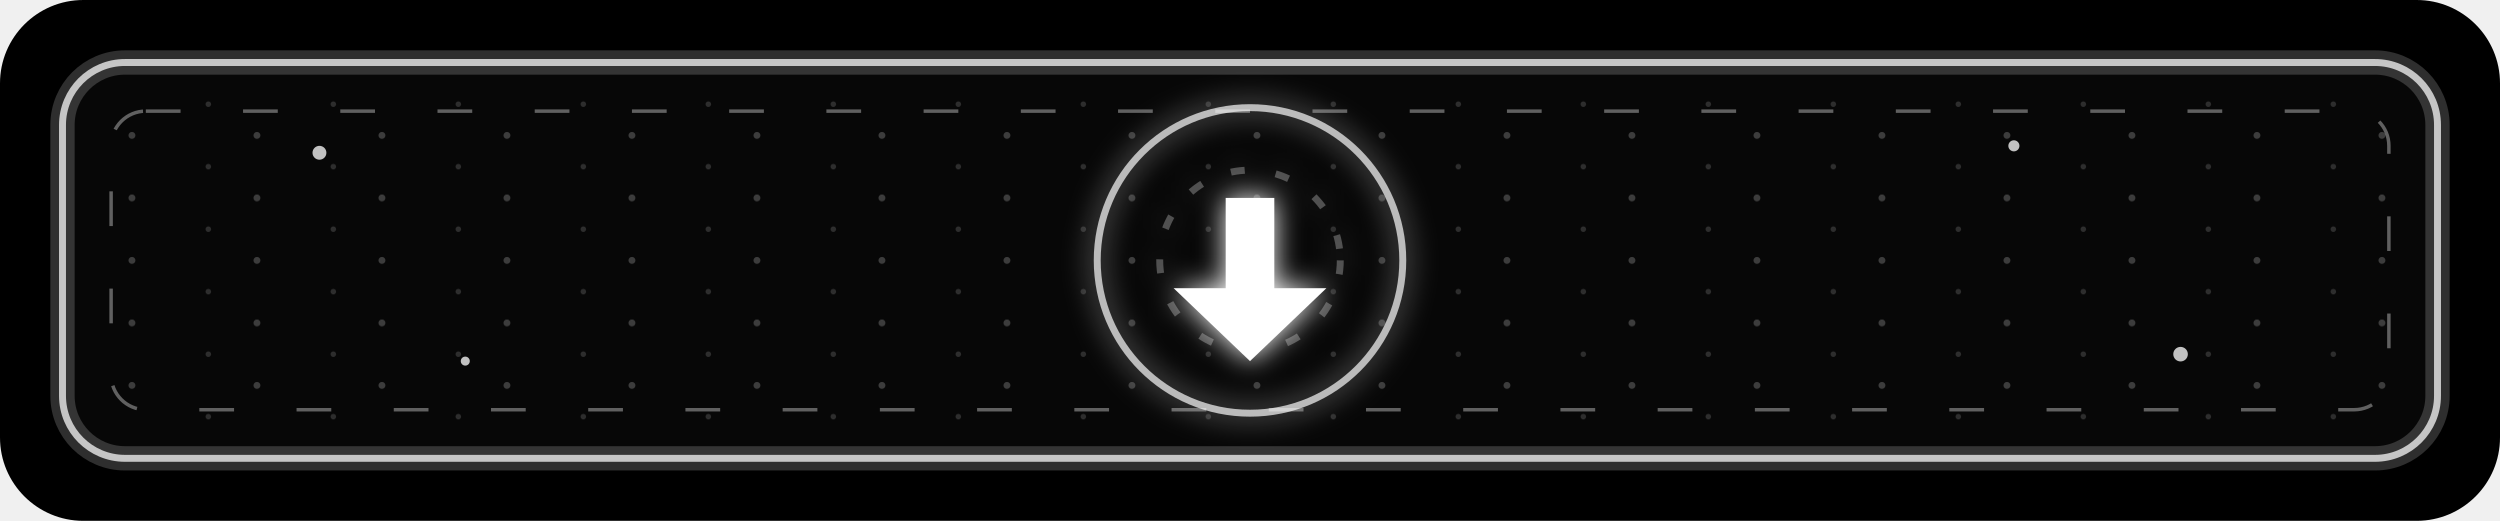
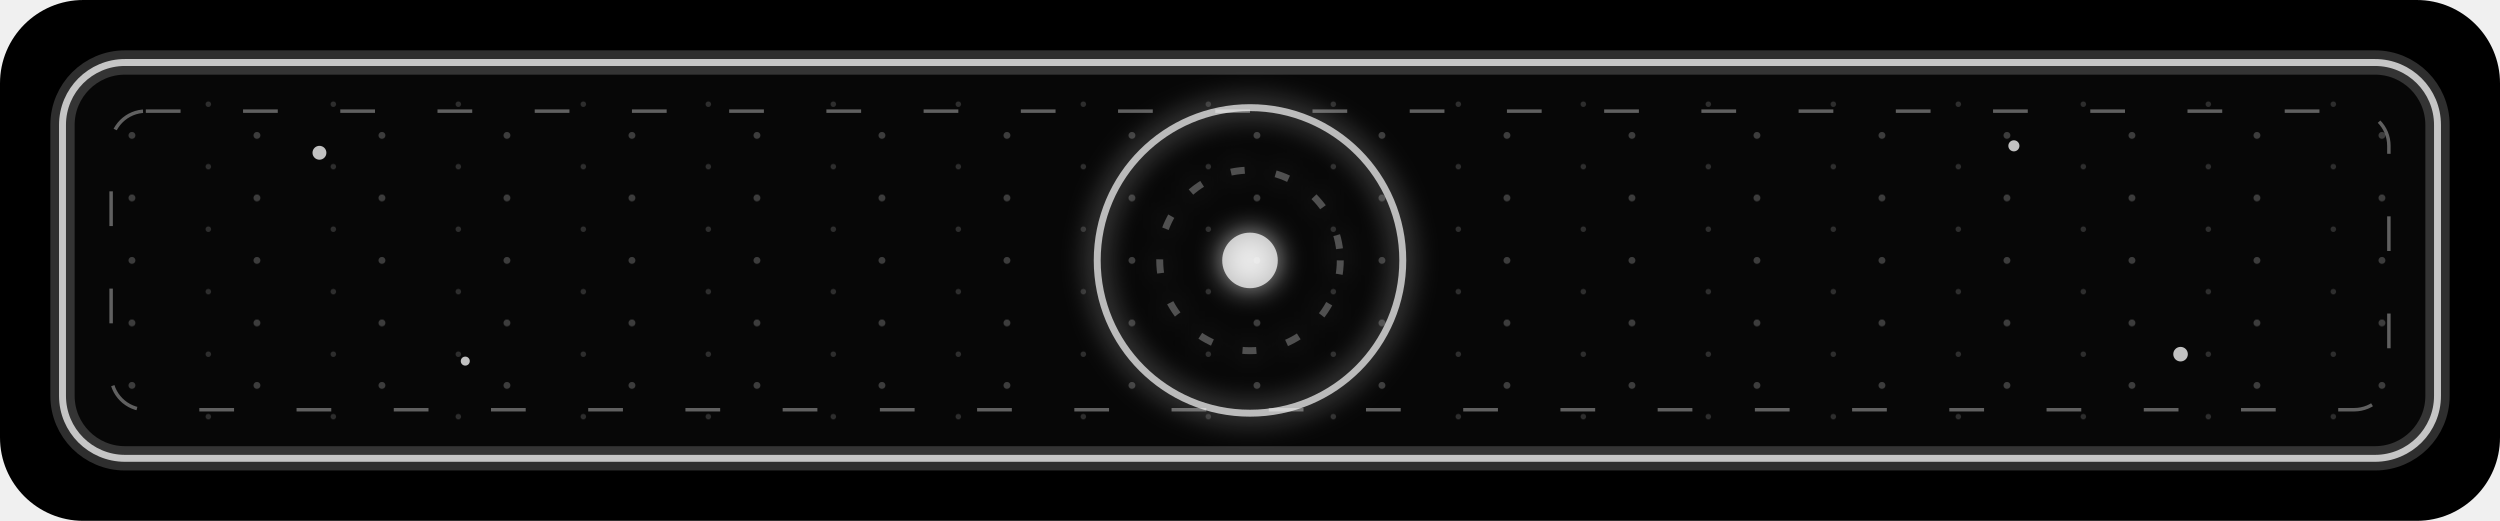
<svg xmlns="http://www.w3.org/2000/svg" width="720" height="150" viewBox="0 0 720 150" role="img" aria-labelledby="title desc">
  <defs>
    <filter id="glow" x="-50%" y="-90%" width="200%" height="280%">
      <feGaussianBlur stdDeviation="4" result="blur" />
      <feMerge>
        <feMergeNode in="blur" />
        <feMergeNode in="SourceGraphic" />
      </feMerge>
    </filter>
    <pattern id="dust" width="36" height="18" patternUnits="userSpaceOnUse">
      <circle cx="2" cy="3" r="1" fill="#fff" opacity="0.25" />
      <circle cx="24" cy="12" r="0.8" fill="#fff" opacity="0.18" />
    </pattern>
  </defs>
  <rect width="720" height="150" rx="24" fill="#000" />
  <rect x="18" y="18" width="684" height="114" rx="18" fill="#070707" stroke="#fff" stroke-opacity="0.72" stroke-width="2" />
  <rect x="28" y="28" width="664" height="94" rx="12" fill="url(#dust)" opacity="0.85">
    <animateTransform attributeName="transform" type="translate" values="0 0;-36 18;0 0" dur="8s" repeatCount="indefinite" />
  </rect>
  <rect x="32" y="32" width="656" height="86" rx="10" fill="none" stroke="#fff" stroke-opacity="0.36" stroke-width="1" stroke-dasharray="10 18">
    <animate attributeName="stroke-dashoffset" values="0;-112" dur="4s" repeatCount="indefinite" />
  </rect>
  <g transform="translate(360 75)" filter="url(#glow)">
    <circle r="44" fill="none" stroke="#fff" stroke-opacity="0.68" stroke-width="2" />
    <circle r="26" fill="none" stroke="#fff" stroke-opacity="0.28" stroke-width="2" stroke-dasharray="4 9">
      <animateTransform attributeName="transform" type="rotate" from="0" to="360" dur="5s" repeatCount="indefinite" />
    </circle>
-     <path d="M-7 -18 H7 V8 H22 L0 29 -22 8 H-7 Z" fill="#fff">
-       <animateTransform attributeName="transform" type="translate" values="0 -4;0 5;0 -4" dur="1.7s" repeatCount="indefinite" />
-     </path>
+     <circle r="8" fill="#fff" opacity="0.72">
+       <animate attributeName="r" values="6;10;6" dur="1.7s" repeatCount="indefinite" />
+       <animate attributeName="opacity" values="0.42;0.86;0.42" dur="1.7s" repeatCount="indefinite" />
+     </circle>
  </g>
  <g fill="#fff" opacity="0.75">
    <circle cx="92" cy="44" r="2">
      <animate attributeName="opacity" values="0.2;0.9;0.2" dur="2.2s" repeatCount="indefinite" />
    </circle>
    <circle cx="134" cy="104" r="1.3">
      <animate attributeName="opacity" values="0.9;0.15;0.9" dur="2.8s" repeatCount="indefinite" />
    </circle>
    <circle cx="580" cy="42" r="1.6">
      <animate attributeName="opacity" values="0.15;0.85;0.15" dur="2.4s" repeatCount="indefinite" />
    </circle>
    <circle cx="628" cy="102" r="2.1">
      <animate attributeName="opacity" values="0.85;0.18;0.85" dur="3s" repeatCount="indefinite" />
    </circle>
  </g>
  <rect x="18" y="18" width="684" height="114" rx="18" fill="none" stroke="#fff" stroke-opacity="0.18" stroke-width="7" />
</svg>
